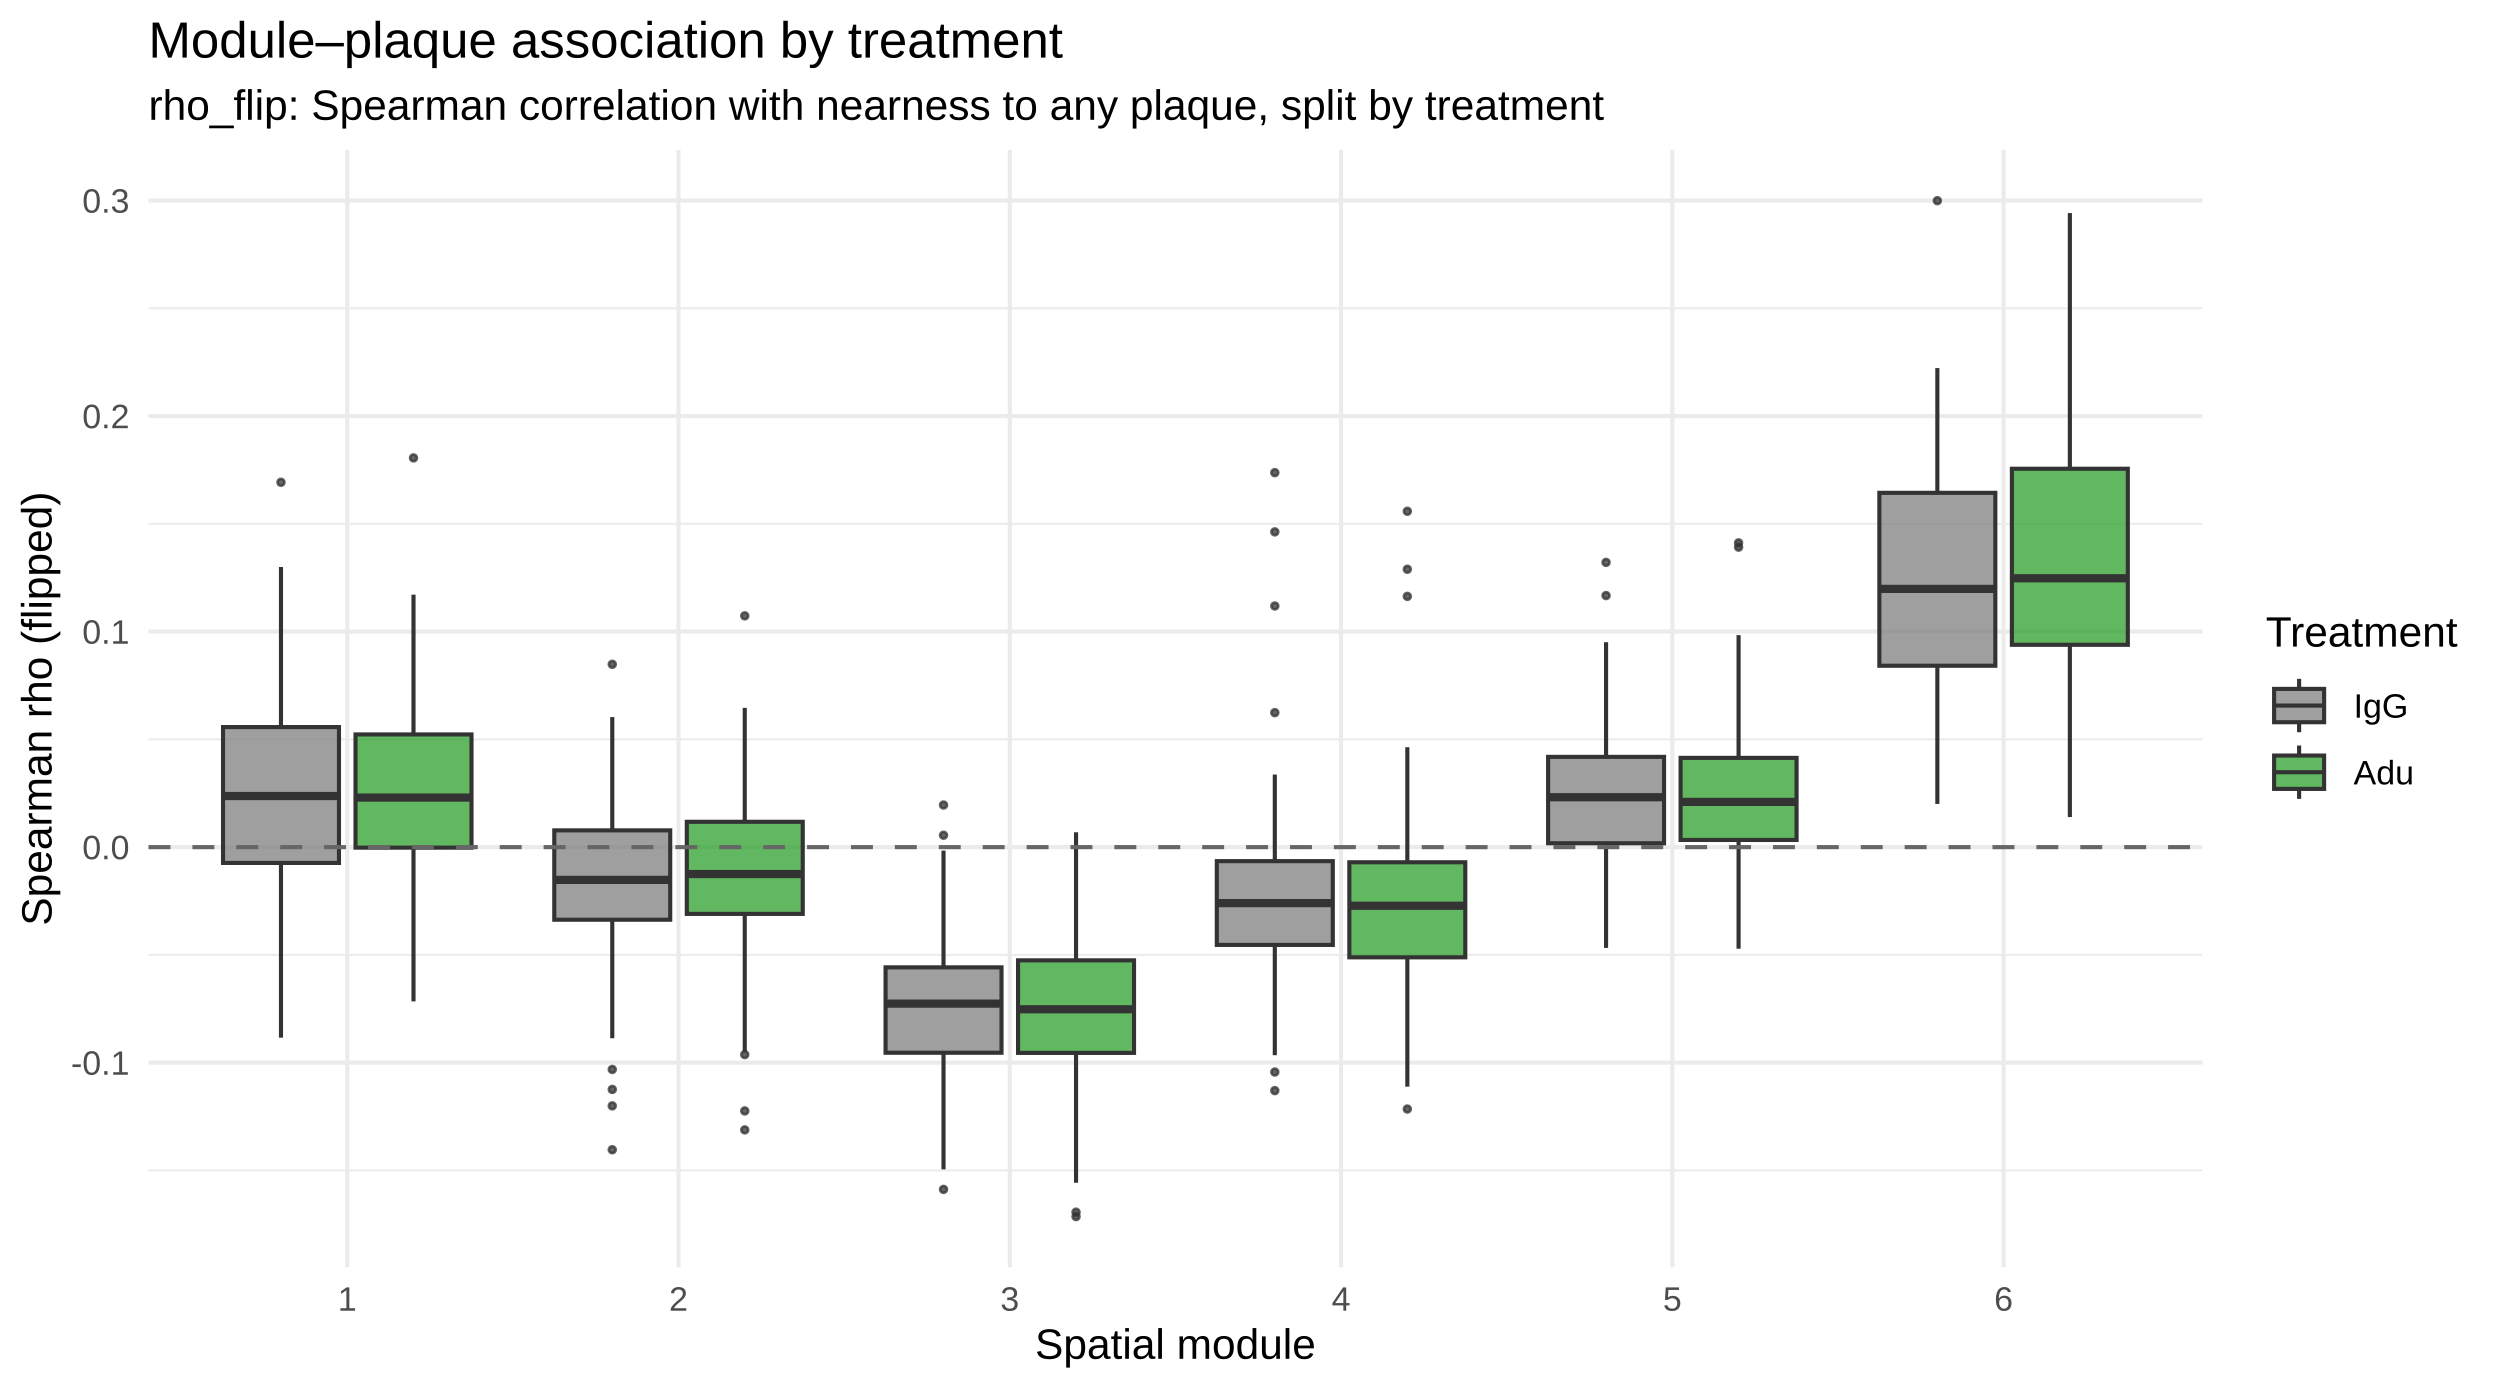
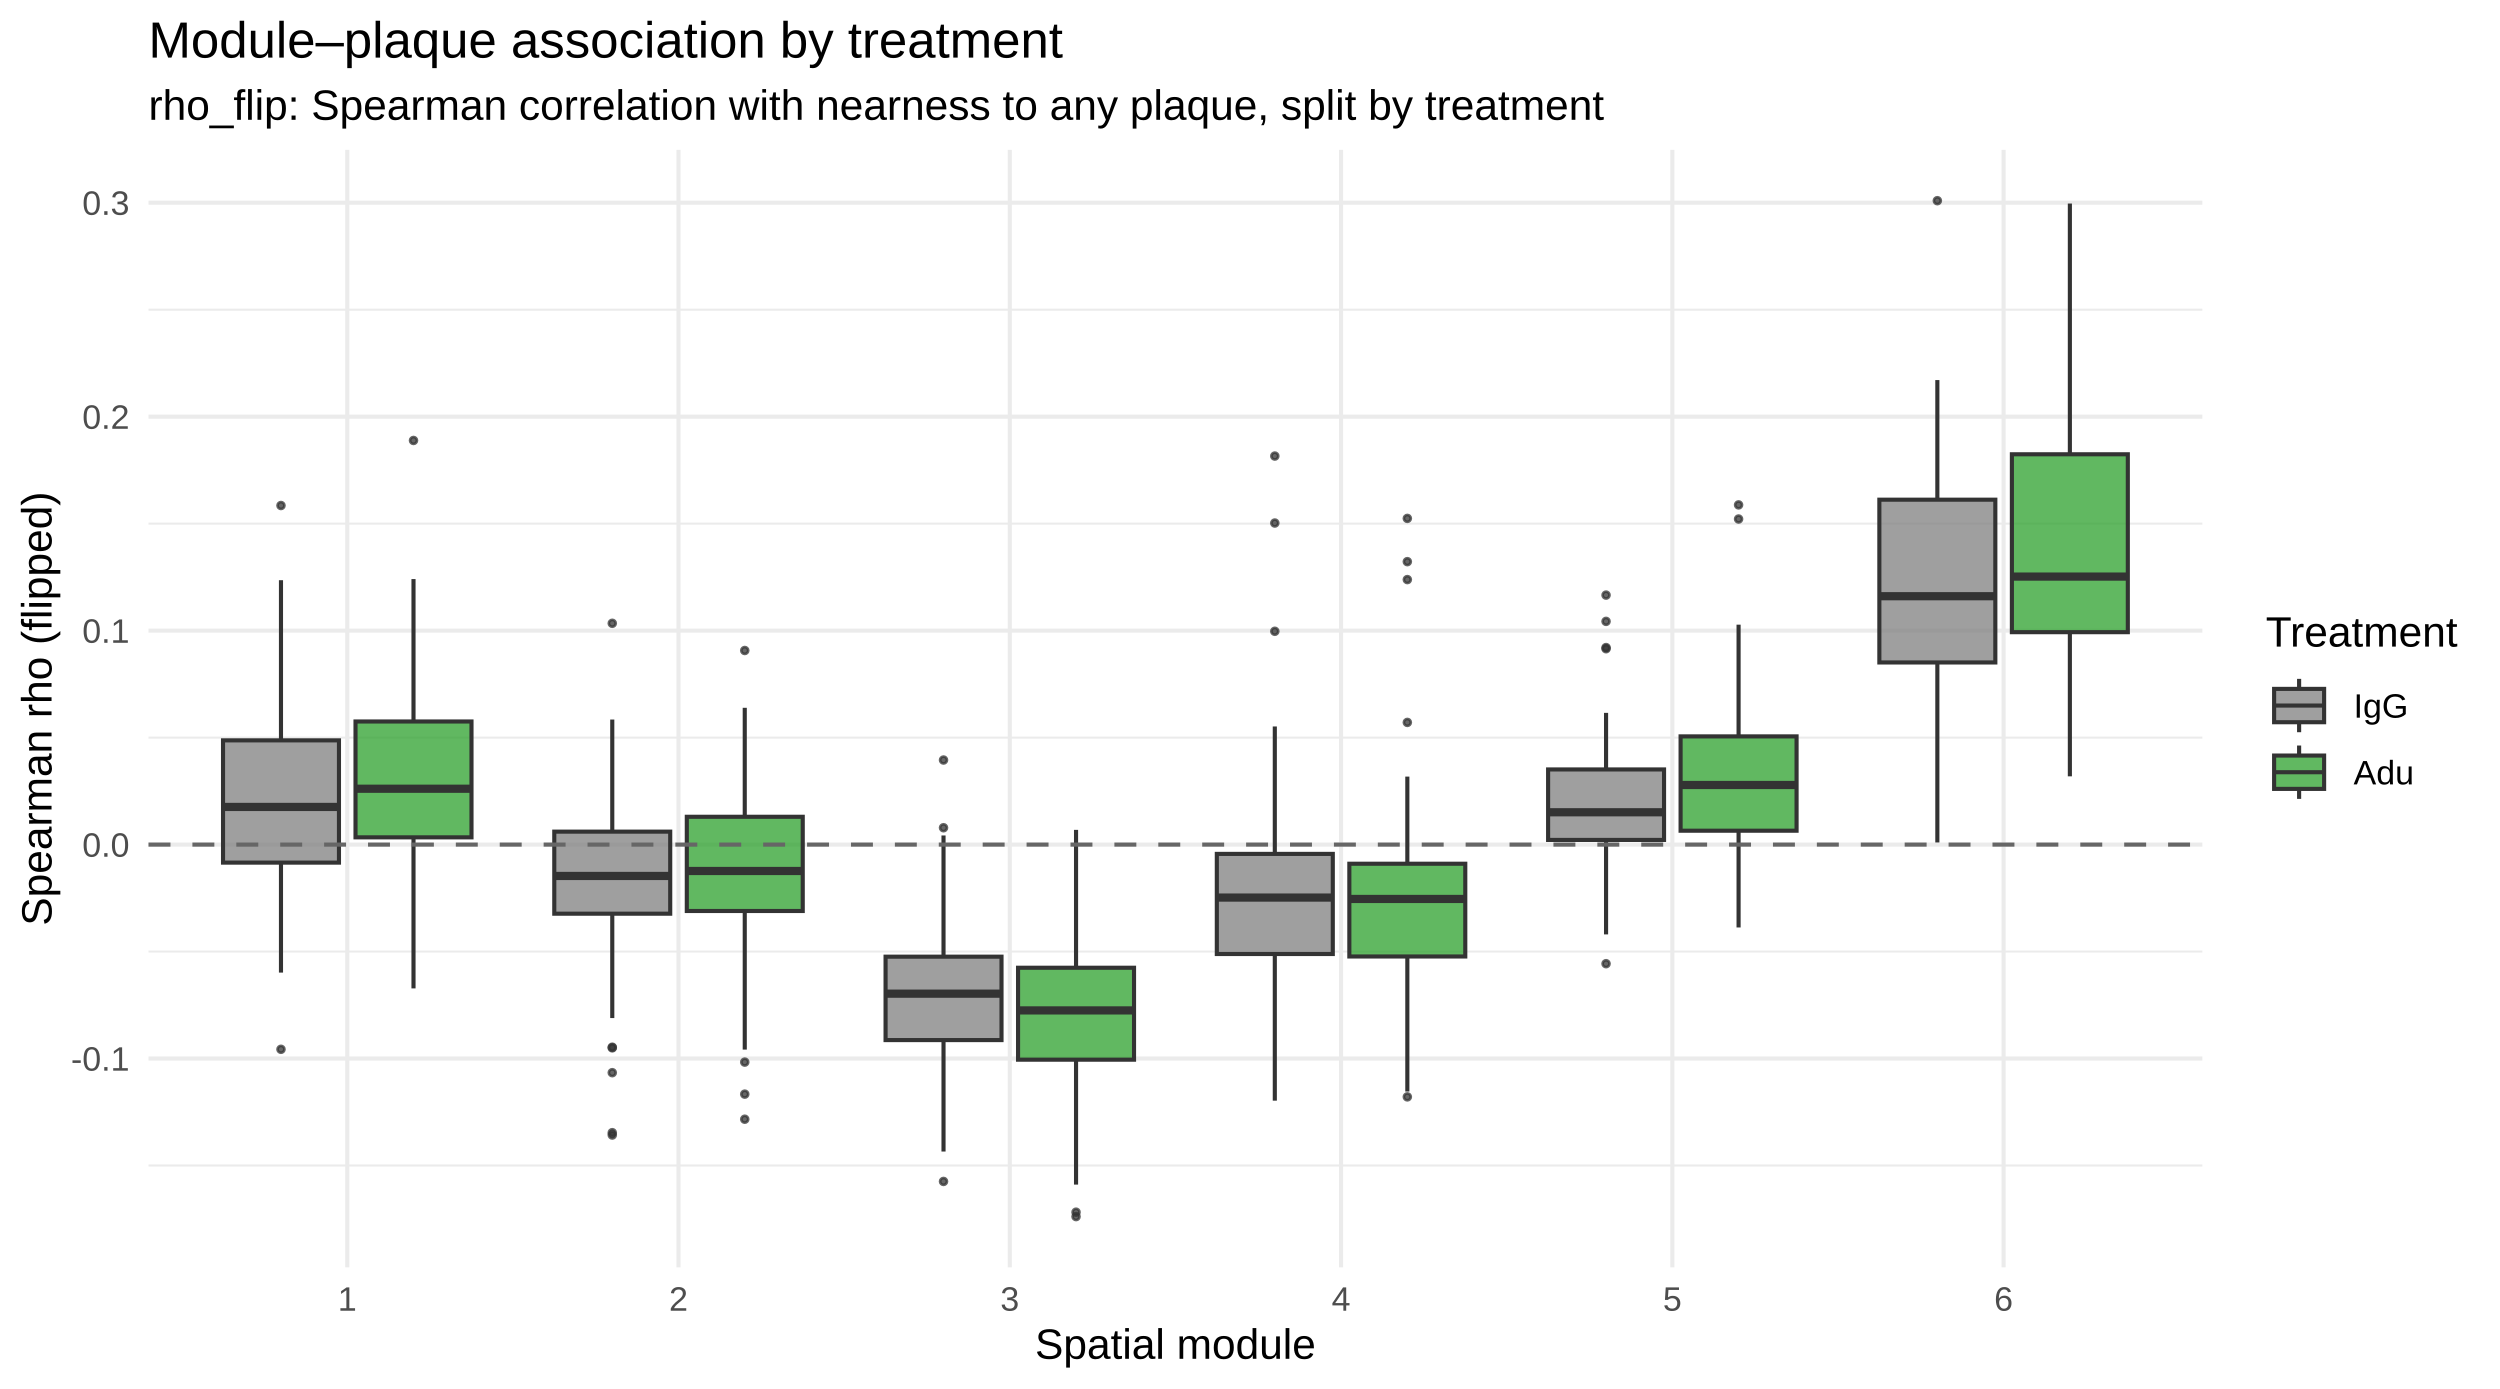
<svg xmlns="http://www.w3.org/2000/svg" width="648.00pt" height="360.00pt" viewBox="0 0 648.00 360.00">
  <g class="svglite">
    <defs>
      <style type="text/css">
    .svglite line, .svglite polyline, .svglite polygon, .svglite path, .svglite rect, .svglite circle {
      fill: none;
      stroke: #000000;
      stroke-linecap: round;
      stroke-linejoin: round;
      stroke-miterlimit: 10.00;
    }
    .svglite text {
      white-space: pre;
    }
    .svglite g.glyphgroup path {
      fill: inherit;
      stroke: none;
    }
  </style>
    </defs>
    <rect width="100%" height="100%" style="stroke: none; fill: #FFFFFF;" />
    <defs>
      <clipPath id="cpMC4wMHw2NDguMDB8MC4wMHwzNjAuMDA=">
        <rect x="0.00" y="0.00" width="648.00" height="360.00" />
      </clipPath>
    </defs>
    <g clip-path="url(#cpMC4wMHw2NDguMDB8MC4wMHwzNjAuMDA=)">
      <rect x="0.00" y="0.00" width="648.00" height="360.00" style="stroke-width: 1.07; stroke: none; fill: #FFFFFF;" />
    </g>
    <defs>
      <clipPath id="cpMzguNDl8NTcwLjg1fDM4Ljg1fDMyOC41MA==">
        <rect x="38.49" y="38.85" width="532.37" height="289.65" />
      </clipPath>
    </defs>
    <g clip-path="url(#cpMzguNDl8NTcwLjg1fDM4Ljg1fDMyOC41MA==)">
-       <polyline points="38.49,303.36 570.85,303.36 " style="stroke-width: 0.53; stroke: #EBEBEB; stroke-linecap: butt;" />
-       <polyline points="38.49,247.50 570.85,247.50 " style="stroke-width: 0.53; stroke: #EBEBEB; stroke-linecap: butt;" />
-       <polyline points="38.49,191.64 570.85,191.64 " style="stroke-width: 0.53; stroke: #EBEBEB; stroke-linecap: butt;" />
-       <polyline points="38.49,135.77 570.85,135.77 " style="stroke-width: 0.53; stroke: #EBEBEB; stroke-linecap: butt;" />
-       <polyline points="38.49,79.91 570.85,79.91 " style="stroke-width: 0.53; stroke: #EBEBEB; stroke-linecap: butt;" />
-       <polyline points="38.49,275.43 570.85,275.43 " style="stroke-width: 1.07; stroke: #EBEBEB; stroke-linecap: butt;" />
-       <polyline points="38.49,219.57 570.85,219.57 " style="stroke-width: 1.07; stroke: #EBEBEB; stroke-linecap: butt;" />
-       <polyline points="38.49,163.70 570.85,163.70 " style="stroke-width: 1.07; stroke: #EBEBEB; stroke-linecap: butt;" />
-       <polyline points="38.49,107.84 570.85,107.84 " style="stroke-width: 1.07; stroke: #EBEBEB; stroke-linecap: butt;" />
-       <polyline points="38.49,51.98 570.85,51.98 " style="stroke-width: 1.07; stroke: #EBEBEB; stroke-linecap: butt;" />
+       <polyline points="38.49,302.10 570.85,302.10 " style="stroke-width: 0.53; stroke: #EBEBEB; stroke-linecap: butt;" />
+       <polyline points="38.49,246.64 570.85,246.64 " style="stroke-width: 0.53; stroke: #EBEBEB; stroke-linecap: butt;" />
+       <polyline points="38.49,191.19 570.85,191.19 " style="stroke-width: 0.53; stroke: #EBEBEB; stroke-linecap: butt;" />
+       <polyline points="38.49,135.73 570.85,135.73 " style="stroke-width: 0.53; stroke: #EBEBEB; stroke-linecap: butt;" />
+       <polyline points="38.49,80.27 570.85,80.27 " style="stroke-width: 0.53; stroke: #EBEBEB; stroke-linecap: butt;" />
+       <polyline points="38.49,274.37 570.85,274.37 " style="stroke-width: 1.07; stroke: #EBEBEB; stroke-linecap: butt;" />
+       <polyline points="38.49,218.92 570.85,218.92 " style="stroke-width: 1.07; stroke: #EBEBEB; stroke-linecap: butt;" />
+       <polyline points="38.49,163.46 570.85,163.46 " style="stroke-width: 1.07; stroke: #EBEBEB; stroke-linecap: butt;" />
+       <polyline points="38.49,108.00 570.85,108.00 " style="stroke-width: 1.07; stroke: #EBEBEB; stroke-linecap: butt;" />
+       <polyline points="38.49,52.54 570.85,52.54 " style="stroke-width: 1.07; stroke: #EBEBEB; stroke-linecap: butt;" />
      <polyline points="90.01,328.50 90.01,38.85 " style="stroke-width: 1.07; stroke: #EBEBEB; stroke-linecap: butt;" />
      <polyline points="175.87,328.50 175.87,38.85 " style="stroke-width: 1.07; stroke: #EBEBEB; stroke-linecap: butt;" />
      <polyline points="261.74,328.50 261.74,38.85 " style="stroke-width: 1.07; stroke: #EBEBEB; stroke-linecap: butt;" />
      <polyline points="347.60,328.50 347.60,38.85 " style="stroke-width: 1.07; stroke: #EBEBEB; stroke-linecap: butt;" />
      <polyline points="433.47,328.50 433.47,38.85 " style="stroke-width: 1.07; stroke: #EBEBEB; stroke-linecap: butt;" />
      <polyline points="519.33,328.50 519.33,38.85 " style="stroke-width: 1.07; stroke: #EBEBEB; stroke-linecap: butt;" />
-       <circle cx="72.83" cy="125.01" r="0.89" style="stroke-width: 0.71; stroke: #333333; stroke-opacity: 0.75; fill: #333333; fill-opacity: 0.75;" />
-       <line x1="72.83" y1="188.46" x2="72.83" y2="146.97" style="stroke-width: 1.07; stroke: #333333; stroke-linecap: butt;" />
-       <line x1="72.83" y1="223.67" x2="72.83" y2="268.97" style="stroke-width: 1.07; stroke: #333333; stroke-linecap: butt;" />
-       <polygon points="57.81,188.46 57.81,223.67 87.86,223.67 87.86,188.46 57.81,188.46 " style="stroke-width: 1.07; stroke: #333333; stroke-linecap: butt; stroke-linejoin: miter; fill: #7F7F7F; fill-opacity: 0.75;" />
-       <line x1="57.81" y1="206.33" x2="87.86" y2="206.33" style="stroke-width: 2.13; stroke: #333333; stroke-linecap: butt; stroke-linejoin: miter;" />
-       <circle cx="107.18" cy="118.69" r="0.89" style="stroke-width: 0.71; stroke: #333333; stroke-opacity: 0.75; fill: #333333; fill-opacity: 0.75;" />
-       <line x1="107.18" y1="190.37" x2="107.18" y2="154.14" style="stroke-width: 1.07; stroke: #333333; stroke-linecap: butt;" />
-       <line x1="107.18" y1="219.71" x2="107.18" y2="259.57" style="stroke-width: 1.07; stroke: #333333; stroke-linecap: butt;" />
-       <polygon points="92.15,190.37 92.15,219.71 122.21,219.71 122.21,190.37 92.15,190.37 " style="stroke-width: 1.07; stroke: #333333; stroke-linecap: butt; stroke-linejoin: miter; fill: #2CA02C; fill-opacity: 0.75;" />
-       <line x1="92.15" y1="206.73" x2="122.21" y2="206.73" style="stroke-width: 2.13; stroke: #333333; stroke-linecap: butt; stroke-linejoin: miter;" />
-       <circle cx="158.70" cy="298.01" r="0.89" style="stroke-width: 0.71; stroke: #333333; stroke-opacity: 0.75; fill: #333333; fill-opacity: 0.75;" />
-       <circle cx="158.70" cy="286.64" r="0.89" style="stroke-width: 0.71; stroke: #333333; stroke-opacity: 0.75; fill: #333333; fill-opacity: 0.75;" />
-       <circle cx="158.70" cy="282.38" r="0.89" style="stroke-width: 0.71; stroke: #333333; stroke-opacity: 0.75; fill: #333333; fill-opacity: 0.75;" />
-       <circle cx="158.70" cy="277.20" r="0.89" style="stroke-width: 0.71; stroke: #333333; stroke-opacity: 0.75; fill: #333333; fill-opacity: 0.75;" />
-       <circle cx="158.70" cy="172.18" r="0.89" style="stroke-width: 0.71; stroke: #333333; stroke-opacity: 0.75; fill: #333333; fill-opacity: 0.75;" />
-       <line x1="158.70" y1="215.23" x2="158.70" y2="185.87" style="stroke-width: 1.07; stroke: #333333; stroke-linecap: butt;" />
-       <line x1="158.70" y1="238.39" x2="158.70" y2="269.12" style="stroke-width: 1.07; stroke: #333333; stroke-linecap: butt;" />
-       <polygon points="143.67,215.23 143.67,238.39 173.72,238.39 173.72,215.23 143.67,215.23 " style="stroke-width: 1.07; stroke: #333333; stroke-linecap: butt; stroke-linejoin: miter; fill: #7F7F7F; fill-opacity: 0.75;" />
-       <line x1="143.67" y1="228.07" x2="173.72" y2="228.07" style="stroke-width: 2.13; stroke: #333333; stroke-linecap: butt; stroke-linejoin: miter;" />
-       <circle cx="193.04" cy="287.95" r="0.89" style="stroke-width: 0.71; stroke: #333333; stroke-opacity: 0.75; fill: #333333; fill-opacity: 0.75;" />
-       <circle cx="193.04" cy="292.87" r="0.89" style="stroke-width: 0.71; stroke: #333333; stroke-opacity: 0.75; fill: #333333; fill-opacity: 0.75;" />
-       <circle cx="193.04" cy="273.35" r="0.89" style="stroke-width: 0.71; stroke: #333333; stroke-opacity: 0.75; fill: #333333; fill-opacity: 0.75;" />
-       <circle cx="193.04" cy="159.63" r="0.89" style="stroke-width: 0.71; stroke: #333333; stroke-opacity: 0.75; fill: #333333; fill-opacity: 0.75;" />
-       <line x1="193.04" y1="213.01" x2="193.04" y2="183.48" style="stroke-width: 1.07; stroke: #333333; stroke-linecap: butt;" />
-       <line x1="193.04" y1="236.88" x2="193.04" y2="272.58" style="stroke-width: 1.07; stroke: #333333; stroke-linecap: butt;" />
-       <polygon points="178.02,213.01 178.02,236.88 208.07,236.88 208.07,213.01 178.02,213.01 " style="stroke-width: 1.07; stroke: #333333; stroke-linecap: butt; stroke-linejoin: miter; fill: #2CA02C; fill-opacity: 0.75;" />
-       <line x1="178.02" y1="226.55" x2="208.07" y2="226.55" style="stroke-width: 2.13; stroke: #333333; stroke-linecap: butt; stroke-linejoin: miter;" />
-       <circle cx="244.56" cy="216.49" r="0.89" style="stroke-width: 0.71; stroke: #333333; stroke-opacity: 0.75; fill: #333333; fill-opacity: 0.75;" />
-       <circle cx="244.56" cy="308.29" r="0.89" style="stroke-width: 0.71; stroke: #333333; stroke-opacity: 0.75; fill: #333333; fill-opacity: 0.75;" />
-       <circle cx="244.56" cy="208.66" r="0.89" style="stroke-width: 0.71; stroke: #333333; stroke-opacity: 0.75; fill: #333333; fill-opacity: 0.75;" />
-       <line x1="244.56" y1="250.74" x2="244.56" y2="220.47" style="stroke-width: 1.07; stroke: #333333; stroke-linecap: butt;" />
-       <line x1="244.56" y1="272.87" x2="244.56" y2="303.09" style="stroke-width: 1.07; stroke: #333333; stroke-linecap: butt;" />
-       <polygon points="229.54,250.74 229.54,272.87 259.59,272.87 259.59,250.74 229.54,250.74 " style="stroke-width: 1.07; stroke: #333333; stroke-linecap: butt; stroke-linejoin: miter; fill: #7F7F7F; fill-opacity: 0.75;" />
-       <line x1="229.54" y1="260.14" x2="259.59" y2="260.14" style="stroke-width: 2.13; stroke: #333333; stroke-linecap: butt; stroke-linejoin: miter;" />
+       <circle cx="72.83" cy="131.03" r="0.89" style="stroke-width: 0.71; stroke: #333333; stroke-opacity: 0.75; fill: #333333; fill-opacity: 0.75;" />
+       <circle cx="72.83" cy="271.98" r="0.89" style="stroke-width: 0.71; stroke: #333333; stroke-opacity: 0.75; fill: #333333; fill-opacity: 0.75;" />
+       <line x1="72.83" y1="191.90" x2="72.83" y2="150.39" style="stroke-width: 1.07; stroke: #333333; stroke-linecap: butt;" />
+       <line x1="72.83" y1="223.59" x2="72.83" y2="252.09" style="stroke-width: 1.07; stroke: #333333; stroke-linecap: butt;" />
+       <polygon points="57.81,191.90 57.81,223.59 87.86,223.59 87.86,191.90 57.81,191.90 " style="stroke-width: 1.07; stroke: #333333; stroke-linecap: butt; stroke-linejoin: miter; fill: #7F7F7F; fill-opacity: 0.75;" />
+       <line x1="57.81" y1="209.16" x2="87.86" y2="209.16" style="stroke-width: 2.13; stroke: #333333; stroke-linecap: butt; stroke-linejoin: miter;" />
+       <circle cx="107.18" cy="114.17" r="0.89" style="stroke-width: 0.71; stroke: #333333; stroke-opacity: 0.75; fill: #333333; fill-opacity: 0.75;" />
+       <line x1="107.18" y1="187.01" x2="107.18" y2="150.09" style="stroke-width: 1.07; stroke: #333333; stroke-linecap: butt;" />
+       <line x1="107.18" y1="217.04" x2="107.18" y2="256.20" style="stroke-width: 1.07; stroke: #333333; stroke-linecap: butt;" />
+       <polygon points="92.15,187.01 92.15,217.04 122.21,217.04 122.21,187.01 92.15,187.01 " style="stroke-width: 1.07; stroke: #333333; stroke-linecap: butt; stroke-linejoin: miter; fill: #2CA02C; fill-opacity: 0.75;" />
+       <line x1="92.15" y1="204.44" x2="122.21" y2="204.44" style="stroke-width: 2.13; stroke: #333333; stroke-linecap: butt; stroke-linejoin: miter;" />
+       <circle cx="158.70" cy="293.59" r="0.89" style="stroke-width: 0.71; stroke: #333333; stroke-opacity: 0.75; fill: #333333; fill-opacity: 0.75;" />
+       <circle cx="158.70" cy="294.20" r="0.89" style="stroke-width: 0.71; stroke: #333333; stroke-opacity: 0.75; fill: #333333; fill-opacity: 0.75;" />
+       <circle cx="158.70" cy="271.60" r="0.89" style="stroke-width: 0.71; stroke: #333333; stroke-opacity: 0.75; fill: #333333; fill-opacity: 0.75;" />
+       <circle cx="158.70" cy="278.04" r="0.89" style="stroke-width: 0.71; stroke: #333333; stroke-opacity: 0.75; fill: #333333; fill-opacity: 0.75;" />
+       <circle cx="158.70" cy="271.44" r="0.89" style="stroke-width: 0.71; stroke: #333333; stroke-opacity: 0.75; fill: #333333; fill-opacity: 0.75;" />
+       <circle cx="158.70" cy="161.56" r="0.89" style="stroke-width: 0.71; stroke: #333333; stroke-opacity: 0.75; fill: #333333; fill-opacity: 0.75;" />
+       <line x1="158.70" y1="215.56" x2="158.70" y2="186.51" style="stroke-width: 1.07; stroke: #333333; stroke-linecap: butt;" />
+       <line x1="158.70" y1="236.83" x2="158.70" y2="263.89" style="stroke-width: 1.07; stroke: #333333; stroke-linecap: butt;" />
+       <polygon points="143.67,215.56 143.67,236.83 173.72,236.83 173.72,215.56 143.67,215.56 " style="stroke-width: 1.07; stroke: #333333; stroke-linecap: butt; stroke-linejoin: miter; fill: #7F7F7F; fill-opacity: 0.75;" />
+       <line x1="143.67" y1="227.05" x2="173.72" y2="227.05" style="stroke-width: 2.13; stroke: #333333; stroke-linecap: butt; stroke-linejoin: miter;" />
+       <circle cx="193.04" cy="290.10" r="0.89" style="stroke-width: 0.71; stroke: #333333; stroke-opacity: 0.75; fill: #333333; fill-opacity: 0.75;" />
+       <circle cx="193.04" cy="283.60" r="0.89" style="stroke-width: 0.71; stroke: #333333; stroke-opacity: 0.75; fill: #333333; fill-opacity: 0.75;" />
+       <circle cx="193.04" cy="275.30" r="0.89" style="stroke-width: 0.71; stroke: #333333; stroke-opacity: 0.75; fill: #333333; fill-opacity: 0.75;" />
+       <circle cx="193.04" cy="168.61" r="0.89" style="stroke-width: 0.71; stroke: #333333; stroke-opacity: 0.75; fill: #333333; fill-opacity: 0.75;" />
+       <line x1="193.04" y1="211.71" x2="193.04" y2="183.46" style="stroke-width: 1.07; stroke: #333333; stroke-linecap: butt;" />
+       <line x1="193.04" y1="236.13" x2="193.04" y2="272.06" style="stroke-width: 1.07; stroke: #333333; stroke-linecap: butt;" />
+       <polygon points="178.02,211.71 178.02,236.13 208.07,236.13 208.07,211.71 178.02,211.71 " style="stroke-width: 1.07; stroke: #333333; stroke-linecap: butt; stroke-linejoin: miter; fill: #2CA02C; fill-opacity: 0.75;" />
+       <line x1="178.02" y1="225.76" x2="208.07" y2="225.76" style="stroke-width: 2.13; stroke: #333333; stroke-linecap: butt; stroke-linejoin: miter;" />
+       <circle cx="244.56" cy="214.55" r="0.89" style="stroke-width: 0.71; stroke: #333333; stroke-opacity: 0.75; fill: #333333; fill-opacity: 0.75;" />
+       <circle cx="244.56" cy="306.23" r="0.89" style="stroke-width: 0.71; stroke: #333333; stroke-opacity: 0.75; fill: #333333; fill-opacity: 0.75;" />
+       <circle cx="244.56" cy="197.00" r="0.89" style="stroke-width: 0.71; stroke: #333333; stroke-opacity: 0.75; fill: #333333; fill-opacity: 0.75;" />
+       <line x1="244.56" y1="247.97" x2="244.56" y2="216.55" style="stroke-width: 1.07; stroke: #333333; stroke-linecap: butt;" />
+       <line x1="244.56" y1="269.59" x2="244.56" y2="298.47" style="stroke-width: 1.07; stroke: #333333; stroke-linecap: butt;" />
+       <polygon points="229.54,247.97 229.54,269.59 259.59,269.59 259.59,247.97 229.54,247.97 " style="stroke-width: 1.07; stroke: #333333; stroke-linecap: butt; stroke-linejoin: miter; fill: #7F7F7F; fill-opacity: 0.75;" />
+       <line x1="229.54" y1="257.56" x2="259.59" y2="257.56" style="stroke-width: 2.13; stroke: #333333; stroke-linecap: butt; stroke-linejoin: miter;" />
+       <circle cx="278.91" cy="315.34" r="0.89" style="stroke-width: 0.71; stroke: #333333; stroke-opacity: 0.75; fill: #333333; fill-opacity: 0.75;" />
      <circle cx="278.91" cy="314.20" r="0.89" style="stroke-width: 0.71; stroke: #333333; stroke-opacity: 0.75; fill: #333333; fill-opacity: 0.75;" />
-       <circle cx="278.91" cy="315.34" r="0.89" style="stroke-width: 0.71; stroke: #333333; stroke-opacity: 0.75; fill: #333333; fill-opacity: 0.75;" />
-       <line x1="278.91" y1="248.92" x2="278.91" y2="215.72" style="stroke-width: 1.07; stroke: #333333; stroke-linecap: butt;" />
-       <line x1="278.91" y1="272.91" x2="278.91" y2="306.56" style="stroke-width: 1.07; stroke: #333333; stroke-linecap: butt;" />
-       <polygon points="263.88,248.92 263.88,272.91 293.94,272.91 293.94,248.92 263.88,248.92 " style="stroke-width: 1.07; stroke: #333333; stroke-linecap: butt; stroke-linejoin: miter; fill: #2CA02C; fill-opacity: 0.75;" />
-       <line x1="263.88" y1="261.60" x2="293.94" y2="261.60" style="stroke-width: 2.13; stroke: #333333; stroke-linecap: butt; stroke-linejoin: miter;" />
-       <circle cx="330.43" cy="184.72" r="0.89" style="stroke-width: 0.71; stroke: #333333; stroke-opacity: 0.75; fill: #333333; fill-opacity: 0.75;" />
-       <circle cx="330.43" cy="282.69" r="0.89" style="stroke-width: 0.71; stroke: #333333; stroke-opacity: 0.75; fill: #333333; fill-opacity: 0.75;" />
-       <circle cx="330.43" cy="122.51" r="0.89" style="stroke-width: 0.71; stroke: #333333; stroke-opacity: 0.75; fill: #333333; fill-opacity: 0.75;" />
-       <circle cx="330.43" cy="137.86" r="0.89" style="stroke-width: 0.71; stroke: #333333; stroke-opacity: 0.75; fill: #333333; fill-opacity: 0.75;" />
-       <circle cx="330.43" cy="277.87" r="0.89" style="stroke-width: 0.71; stroke: #333333; stroke-opacity: 0.75; fill: #333333; fill-opacity: 0.75;" />
-       <circle cx="330.43" cy="157.07" r="0.89" style="stroke-width: 0.71; stroke: #333333; stroke-opacity: 0.75; fill: #333333; fill-opacity: 0.75;" />
-       <line x1="330.43" y1="223.21" x2="330.43" y2="200.75" style="stroke-width: 1.07; stroke: #333333; stroke-linecap: butt;" />
-       <line x1="330.43" y1="244.92" x2="330.43" y2="273.50" style="stroke-width: 1.07; stroke: #333333; stroke-linecap: butt;" />
-       <polygon points="315.40,223.21 315.40,244.92 345.46,244.92 345.46,223.21 315.40,223.21 " style="stroke-width: 1.07; stroke: #333333; stroke-linecap: butt; stroke-linejoin: miter; fill: #7F7F7F; fill-opacity: 0.75;" />
-       <line x1="315.40" y1="234.09" x2="345.46" y2="234.09" style="stroke-width: 2.13; stroke: #333333; stroke-linecap: butt; stroke-linejoin: miter;" />
-       <circle cx="364.78" cy="287.46" r="0.89" style="stroke-width: 0.71; stroke: #333333; stroke-opacity: 0.75; fill: #333333; fill-opacity: 0.75;" />
-       <circle cx="364.78" cy="132.52" r="0.89" style="stroke-width: 0.71; stroke: #333333; stroke-opacity: 0.75; fill: #333333; fill-opacity: 0.75;" />
-       <circle cx="364.78" cy="147.55" r="0.89" style="stroke-width: 0.71; stroke: #333333; stroke-opacity: 0.75; fill: #333333; fill-opacity: 0.75;" />
-       <circle cx="364.78" cy="154.58" r="0.89" style="stroke-width: 0.71; stroke: #333333; stroke-opacity: 0.75; fill: #333333; fill-opacity: 0.75;" />
-       <line x1="364.78" y1="223.50" x2="364.78" y2="193.68" style="stroke-width: 1.07; stroke: #333333; stroke-linecap: butt;" />
-       <line x1="364.78" y1="248.14" x2="364.78" y2="281.67" style="stroke-width: 1.07; stroke: #333333; stroke-linecap: butt;" />
-       <polygon points="349.75,223.50 349.75,248.14 379.80,248.14 379.80,223.50 349.75,223.50 " style="stroke-width: 1.07; stroke: #333333; stroke-linecap: butt; stroke-linejoin: miter; fill: #2CA02C; fill-opacity: 0.75;" />
-       <line x1="349.75" y1="234.77" x2="379.80" y2="234.77" style="stroke-width: 2.13; stroke: #333333; stroke-linecap: butt; stroke-linejoin: miter;" />
-       <circle cx="416.29" cy="145.77" r="0.89" style="stroke-width: 0.71; stroke: #333333; stroke-opacity: 0.75; fill: #333333; fill-opacity: 0.75;" />
-       <circle cx="416.29" cy="154.37" r="0.89" style="stroke-width: 0.71; stroke: #333333; stroke-opacity: 0.75; fill: #333333; fill-opacity: 0.75;" />
-       <line x1="416.29" y1="196.18" x2="416.29" y2="166.46" style="stroke-width: 1.07; stroke: #333333; stroke-linecap: butt;" />
-       <line x1="416.29" y1="218.57" x2="416.29" y2="245.71" style="stroke-width: 1.07; stroke: #333333; stroke-linecap: butt;" />
-       <polygon points="401.27,196.18 401.27,218.57 431.32,218.57 431.32,196.18 401.27,196.18 " style="stroke-width: 1.07; stroke: #333333; stroke-linecap: butt; stroke-linejoin: miter; fill: #7F7F7F; fill-opacity: 0.75;" />
-       <line x1="401.27" y1="206.64" x2="431.32" y2="206.64" style="stroke-width: 2.13; stroke: #333333; stroke-linecap: butt; stroke-linejoin: miter;" />
-       <circle cx="450.64" cy="140.71" r="0.89" style="stroke-width: 0.71; stroke: #333333; stroke-opacity: 0.75; fill: #333333; fill-opacity: 0.75;" />
-       <circle cx="450.64" cy="141.82" r="0.89" style="stroke-width: 0.71; stroke: #333333; stroke-opacity: 0.75; fill: #333333; fill-opacity: 0.75;" />
-       <line x1="450.64" y1="196.44" x2="450.64" y2="164.63" style="stroke-width: 1.07; stroke: #333333; stroke-linecap: butt;" />
-       <line x1="450.64" y1="217.72" x2="450.64" y2="245.91" style="stroke-width: 1.07; stroke: #333333; stroke-linecap: butt;" />
-       <polygon points="435.61,196.44 435.61,217.72 465.67,217.72 465.67,196.44 435.61,196.44 " style="stroke-width: 1.07; stroke: #333333; stroke-linecap: butt; stroke-linejoin: miter; fill: #2CA02C; fill-opacity: 0.75;" />
-       <line x1="435.61" y1="207.85" x2="465.67" y2="207.85" style="stroke-width: 2.13; stroke: #333333; stroke-linecap: butt; stroke-linejoin: miter;" />
+       <line x1="278.91" y1="250.84" x2="278.91" y2="215.10" style="stroke-width: 1.07; stroke: #333333; stroke-linecap: butt;" />
+       <line x1="278.91" y1="274.67" x2="278.91" y2="307.05" style="stroke-width: 1.07; stroke: #333333; stroke-linecap: butt;" />
+       <polygon points="263.88,250.84 263.88,274.67 293.94,274.67 293.94,250.84 263.88,250.84 " style="stroke-width: 1.07; stroke: #333333; stroke-linecap: butt; stroke-linejoin: miter; fill: #2CA02C; fill-opacity: 0.75;" />
+       <line x1="263.88" y1="261.90" x2="293.94" y2="261.90" style="stroke-width: 2.13; stroke: #333333; stroke-linecap: butt; stroke-linejoin: miter;" />
+       <circle cx="330.43" cy="118.21" r="0.89" style="stroke-width: 0.71; stroke: #333333; stroke-opacity: 0.75; fill: #333333; fill-opacity: 0.75;" />
+       <circle cx="330.43" cy="135.57" r="0.89" style="stroke-width: 0.71; stroke: #333333; stroke-opacity: 0.75; fill: #333333; fill-opacity: 0.75;" />
+       <circle cx="330.43" cy="163.63" r="0.89" style="stroke-width: 0.71; stroke: #333333; stroke-opacity: 0.75; fill: #333333; fill-opacity: 0.75;" />
+       <line x1="330.43" y1="221.33" x2="330.43" y2="188.30" style="stroke-width: 1.07; stroke: #333333; stroke-linecap: butt;" />
+       <line x1="330.43" y1="247.28" x2="330.43" y2="285.30" style="stroke-width: 1.07; stroke: #333333; stroke-linecap: butt;" />
+       <polygon points="315.40,221.33 315.40,247.28 345.46,247.28 345.46,221.33 315.40,221.33 " style="stroke-width: 1.07; stroke: #333333; stroke-linecap: butt; stroke-linejoin: miter; fill: #7F7F7F; fill-opacity: 0.75;" />
+       <line x1="315.40" y1="232.65" x2="345.46" y2="232.65" style="stroke-width: 2.13; stroke: #333333; stroke-linecap: butt; stroke-linejoin: miter;" />
+       <circle cx="364.78" cy="187.25" r="0.89" style="stroke-width: 0.71; stroke: #333333; stroke-opacity: 0.75; fill: #333333; fill-opacity: 0.75;" />
+       <circle cx="364.78" cy="284.31" r="0.89" style="stroke-width: 0.71; stroke: #333333; stroke-opacity: 0.75; fill: #333333; fill-opacity: 0.75;" />
+       <circle cx="364.78" cy="134.37" r="0.89" style="stroke-width: 0.71; stroke: #333333; stroke-opacity: 0.75; fill: #333333; fill-opacity: 0.75;" />
+       <circle cx="364.78" cy="145.58" r="0.89" style="stroke-width: 0.71; stroke: #333333; stroke-opacity: 0.75; fill: #333333; fill-opacity: 0.75;" />
+       <circle cx="364.78" cy="150.23" r="0.89" style="stroke-width: 0.71; stroke: #333333; stroke-opacity: 0.75; fill: #333333; fill-opacity: 0.75;" />
+       <line x1="364.78" y1="223.88" x2="364.78" y2="201.29" style="stroke-width: 1.07; stroke: #333333; stroke-linecap: butt;" />
+       <line x1="364.78" y1="247.92" x2="364.78" y2="282.92" style="stroke-width: 1.07; stroke: #333333; stroke-linecap: butt;" />
+       <polygon points="349.75,223.88 349.75,247.92 379.80,247.92 379.80,223.88 349.75,223.88 " style="stroke-width: 1.07; stroke: #333333; stroke-linecap: butt; stroke-linejoin: miter; fill: #2CA02C; fill-opacity: 0.75;" />
+       <line x1="349.75" y1="233.01" x2="379.80" y2="233.01" style="stroke-width: 2.13; stroke: #333333; stroke-linecap: butt; stroke-linejoin: miter;" />
+       <circle cx="416.29" cy="154.25" r="0.89" style="stroke-width: 0.71; stroke: #333333; stroke-opacity: 0.75; fill: #333333; fill-opacity: 0.75;" />
+       <circle cx="416.29" cy="167.85" r="0.89" style="stroke-width: 0.71; stroke: #333333; stroke-opacity: 0.75; fill: #333333; fill-opacity: 0.75;" />
+       <circle cx="416.29" cy="249.79" r="0.89" style="stroke-width: 0.71; stroke: #333333; stroke-opacity: 0.75; fill: #333333; fill-opacity: 0.75;" />
+       <circle cx="416.29" cy="161.06" r="0.89" style="stroke-width: 0.71; stroke: #333333; stroke-opacity: 0.75; fill: #333333; fill-opacity: 0.75;" />
+       <circle cx="416.29" cy="168.15" r="0.89" style="stroke-width: 0.71; stroke: #333333; stroke-opacity: 0.75; fill: #333333; fill-opacity: 0.75;" />
+       <line x1="416.29" y1="199.44" x2="416.29" y2="184.78" style="stroke-width: 1.07; stroke: #333333; stroke-linecap: butt;" />
+       <line x1="416.29" y1="217.71" x2="416.29" y2="242.20" style="stroke-width: 1.07; stroke: #333333; stroke-linecap: butt;" />
+       <polygon points="401.27,199.44 401.27,217.71 431.32,217.71 431.32,199.44 401.27,199.44 " style="stroke-width: 1.07; stroke: #333333; stroke-linecap: butt; stroke-linejoin: miter; fill: #7F7F7F; fill-opacity: 0.75;" />
+       <line x1="401.27" y1="210.54" x2="431.32" y2="210.54" style="stroke-width: 2.13; stroke: #333333; stroke-linecap: butt; stroke-linejoin: miter;" />
+       <circle cx="450.64" cy="130.87" r="0.89" style="stroke-width: 0.71; stroke: #333333; stroke-opacity: 0.75; fill: #333333; fill-opacity: 0.75;" />
+       <circle cx="450.64" cy="134.53" r="0.89" style="stroke-width: 0.71; stroke: #333333; stroke-opacity: 0.75; fill: #333333; fill-opacity: 0.75;" />
+       <line x1="450.64" y1="190.87" x2="450.64" y2="161.92" style="stroke-width: 1.07; stroke: #333333; stroke-linecap: butt;" />
+       <line x1="450.64" y1="215.32" x2="450.64" y2="240.40" style="stroke-width: 1.07; stroke: #333333; stroke-linecap: butt;" />
+       <polygon points="435.61,190.87 435.61,215.32 465.67,215.32 465.67,190.87 435.61,190.87 " style="stroke-width: 1.07; stroke: #333333; stroke-linecap: butt; stroke-linejoin: miter; fill: #2CA02C; fill-opacity: 0.75;" />
+       <line x1="435.61" y1="203.47" x2="465.67" y2="203.47" style="stroke-width: 2.13; stroke: #333333; stroke-linecap: butt; stroke-linejoin: miter;" />
      <circle cx="502.16" cy="52.02" r="0.89" style="stroke-width: 0.71; stroke: #333333; stroke-opacity: 0.75; fill: #333333; fill-opacity: 0.75;" />
-       <line x1="502.16" y1="127.74" x2="502.16" y2="95.41" style="stroke-width: 1.07; stroke: #333333; stroke-linecap: butt;" />
-       <line x1="502.16" y1="172.56" x2="502.16" y2="208.38" style="stroke-width: 1.07; stroke: #333333; stroke-linecap: butt;" />
-       <polygon points="487.13,127.74 487.13,172.56 517.19,172.56 517.19,127.74 487.13,127.74 " style="stroke-width: 1.07; stroke: #333333; stroke-linecap: butt; stroke-linejoin: miter; fill: #7F7F7F; fill-opacity: 0.75;" />
-       <line x1="487.13" y1="152.64" x2="517.19" y2="152.64" style="stroke-width: 2.13; stroke: #333333; stroke-linecap: butt; stroke-linejoin: miter;" />
-       <line x1="536.51" y1="121.50" x2="536.51" y2="55.22" style="stroke-width: 1.07; stroke: #333333; stroke-linecap: butt;" />
-       <line x1="536.51" y1="167.13" x2="536.51" y2="211.79" style="stroke-width: 1.07; stroke: #333333; stroke-linecap: butt;" />
-       <polygon points="521.48,121.50 521.48,167.13 551.53,167.13 551.53,121.50 521.48,121.50 " style="stroke-width: 1.07; stroke: #333333; stroke-linecap: butt; stroke-linejoin: miter; fill: #2CA02C; fill-opacity: 0.75;" />
-       <line x1="521.48" y1="149.89" x2="551.53" y2="149.89" style="stroke-width: 2.13; stroke: #333333; stroke-linecap: butt; stroke-linejoin: miter;" />
-       <line x1="38.49" y1="219.57" x2="570.85" y2="219.57" style="stroke-width: 1.07; stroke: #666666; stroke-dasharray: 5.69,5.69; stroke-linecap: butt;" />
+       <line x1="502.16" y1="129.52" x2="502.16" y2="98.51" style="stroke-width: 1.07; stroke: #333333; stroke-linecap: butt;" />
+       <line x1="502.16" y1="171.71" x2="502.16" y2="218.36" style="stroke-width: 1.07; stroke: #333333; stroke-linecap: butt;" />
+       <polygon points="487.13,129.52 487.13,171.71 517.19,171.71 517.19,129.52 487.13,129.52 " style="stroke-width: 1.07; stroke: #333333; stroke-linecap: butt; stroke-linejoin: miter; fill: #7F7F7F; fill-opacity: 0.75;" />
+       <line x1="487.13" y1="154.54" x2="517.19" y2="154.54" style="stroke-width: 2.13; stroke: #333333; stroke-linecap: butt; stroke-linejoin: miter;" />
+       <line x1="536.51" y1="117.75" x2="536.51" y2="52.76" style="stroke-width: 1.07; stroke: #333333; stroke-linecap: butt;" />
+       <line x1="536.51" y1="163.86" x2="536.51" y2="201.23" style="stroke-width: 1.07; stroke: #333333; stroke-linecap: butt;" />
+       <polygon points="521.48,117.75 521.48,163.86 551.53,163.86 551.53,117.75 521.48,117.75 " style="stroke-width: 1.07; stroke: #333333; stroke-linecap: butt; stroke-linejoin: miter; fill: #2CA02C; fill-opacity: 0.75;" />
+       <line x1="521.48" y1="149.45" x2="551.53" y2="149.45" style="stroke-width: 2.13; stroke: #333333; stroke-linecap: butt; stroke-linejoin: miter;" />
+       <line x1="38.49" y1="218.92" x2="570.85" y2="218.92" style="stroke-width: 1.07; stroke: #666666; stroke-dasharray: 5.69,5.69; stroke-linecap: butt;" />
    </g>
    <g clip-path="url(#cpMC4wMHw2NDguMDB8MC4wMHwzNjAuMDA=)">
-       <text x="33.56" y="278.58" text-anchor="end" style="font-size: 8.80px;fill: #4D4D4D; font-family: &quot;Arial&quot;;" textLength="15.14px" lengthAdjust="spacingAndGlyphs">-0.1</text>
-       <text x="33.56" y="222.72" text-anchor="end" style="font-size: 8.80px;fill: #4D4D4D; font-family: &quot;Arial&quot;;" textLength="12.22px" lengthAdjust="spacingAndGlyphs">0.0</text>
-       <text x="33.56" y="166.85" text-anchor="end" style="font-size: 8.80px;fill: #4D4D4D; font-family: &quot;Arial&quot;;" textLength="12.22px" lengthAdjust="spacingAndGlyphs">0.1</text>
-       <text x="33.56" y="110.99" text-anchor="end" style="font-size: 8.80px;fill: #4D4D4D; font-family: &quot;Arial&quot;;" textLength="12.22px" lengthAdjust="spacingAndGlyphs">0.2</text>
-       <text x="33.56" y="55.13" text-anchor="end" style="font-size: 8.80px;fill: #4D4D4D; font-family: &quot;Arial&quot;;" textLength="12.22px" lengthAdjust="spacingAndGlyphs">0.3</text>
+       <text x="33.56" y="277.52" text-anchor="end" style="font-size: 8.80px;fill: #4D4D4D; font-family: &quot;Arial&quot;;" textLength="15.14px" lengthAdjust="spacingAndGlyphs">-0.1</text>
+       <text x="33.56" y="222.07" text-anchor="end" style="font-size: 8.80px;fill: #4D4D4D; font-family: &quot;Arial&quot;;" textLength="12.22px" lengthAdjust="spacingAndGlyphs">0.0</text>
+       <text x="33.56" y="166.61" text-anchor="end" style="font-size: 8.80px;fill: #4D4D4D; font-family: &quot;Arial&quot;;" textLength="12.22px" lengthAdjust="spacingAndGlyphs">0.1</text>
+       <text x="33.56" y="111.15" text-anchor="end" style="font-size: 8.80px;fill: #4D4D4D; font-family: &quot;Arial&quot;;" textLength="12.22px" lengthAdjust="spacingAndGlyphs">0.2</text>
+       <text x="33.56" y="55.69" text-anchor="end" style="font-size: 8.80px;fill: #4D4D4D; font-family: &quot;Arial&quot;;" textLength="12.22px" lengthAdjust="spacingAndGlyphs">0.3</text>
      <text x="90.01" y="339.74" text-anchor="middle" style="font-size: 8.80px;fill: #4D4D4D; font-family: &quot;Arial&quot;;" textLength="4.89px" lengthAdjust="spacingAndGlyphs">1</text>
      <text x="175.87" y="339.74" text-anchor="middle" style="font-size: 8.80px;fill: #4D4D4D; font-family: &quot;Arial&quot;;" textLength="4.89px" lengthAdjust="spacingAndGlyphs">2</text>
      <text x="261.74" y="339.74" text-anchor="middle" style="font-size: 8.80px;fill: #4D4D4D; font-family: &quot;Arial&quot;;" textLength="4.89px" lengthAdjust="spacingAndGlyphs">3</text>
      <text x="347.60" y="339.74" text-anchor="middle" style="font-size: 8.80px;fill: #4D4D4D; font-family: &quot;Arial&quot;;" textLength="4.89px" lengthAdjust="spacingAndGlyphs">4</text>
      <text x="433.47" y="339.74" text-anchor="middle" style="font-size: 8.80px;fill: #4D4D4D; font-family: &quot;Arial&quot;;" textLength="4.89px" lengthAdjust="spacingAndGlyphs">5</text>
      <text x="519.33" y="339.74" text-anchor="middle" style="font-size: 8.80px;fill: #4D4D4D; font-family: &quot;Arial&quot;;" textLength="4.89px" lengthAdjust="spacingAndGlyphs">6</text>
      <text x="304.67" y="352.20" text-anchor="middle" style="font-size: 11.00px; font-family: &quot;Arial&quot;;" textLength="72.81px" lengthAdjust="spacingAndGlyphs">Spatial module</text>
      <text transform="translate(13.36,183.68) rotate(-90)" text-anchor="middle" style="font-size: 11.00px; font-family: &quot;Arial&quot;;" textLength="112.56px" lengthAdjust="spacingAndGlyphs">Spearman rho (flipped)</text>
      <text x="587.29" y="167.60" style="font-size: 11.00px; font-family: &quot;Arial&quot;;" textLength="49.75px" lengthAdjust="spacingAndGlyphs">Treatment</text>
      <polyline points="595.93,189.79 595.93,187.20 " style="stroke-width: 1.07; stroke: #333333; stroke-linecap: butt; stroke-linejoin: miter;" />
      <polyline points="595.93,178.56 595.93,175.96 " style="stroke-width: 1.07; stroke: #333333; stroke-linecap: butt; stroke-linejoin: miter;" />
      <rect x="589.45" y="178.56" width="12.96" height="8.64" style="stroke-width: 1.07; stroke: #333333; stroke-linecap: butt; stroke-linejoin: miter; fill: #7F7F7F; fill-opacity: 0.75;" />
      <polyline points="589.45,182.88 602.41,182.88 " style="stroke-width: 1.07; stroke: #333333; stroke-linecap: butt; stroke-linejoin: miter;" />
      <polyline points="595.93,189.79 595.93,189.79 " style="stroke-width: 1.07; stroke: #333333; stroke-linecap: butt; stroke-linejoin: miter;" />
      <polyline points="595.93,175.96 595.93,175.96 " style="stroke-width: 1.07; stroke: #333333; stroke-linecap: butt; stroke-linejoin: miter;" />
      <polyline points="595.93,207.07 595.93,204.48 " style="stroke-width: 1.07; stroke: #333333; stroke-linecap: butt; stroke-linejoin: miter;" />
      <polyline points="595.93,195.84 595.93,193.24 " style="stroke-width: 1.07; stroke: #333333; stroke-linecap: butt; stroke-linejoin: miter;" />
      <rect x="589.45" y="195.84" width="12.96" height="8.64" style="stroke-width: 1.07; stroke: #333333; stroke-linecap: butt; stroke-linejoin: miter; fill: #2CA02C; fill-opacity: 0.75;" />
      <polyline points="589.45,200.16 602.41,200.16 " style="stroke-width: 1.07; stroke: #333333; stroke-linecap: butt; stroke-linejoin: miter;" />
      <polyline points="595.93,207.07 595.93,207.07 " style="stroke-width: 1.07; stroke: #333333; stroke-linecap: butt; stroke-linejoin: miter;" />
      <polyline points="595.93,193.24 595.93,193.24 " style="stroke-width: 1.07; stroke: #333333; stroke-linecap: butt; stroke-linejoin: miter;" />
      <text x="610.05" y="186.03" style="font-size: 8.80px; font-family: &quot;Arial&quot;;" textLength="14.17px" lengthAdjust="spacingAndGlyphs">IgG</text>
      <text x="610.05" y="203.31" style="font-size: 8.80px; font-family: &quot;Arial&quot;;" textLength="15.66px" lengthAdjust="spacingAndGlyphs">Adu</text>
      <text x="38.49" y="31.05" style="font-size: 11.00px; font-family: &quot;Arial&quot;;" textLength="377.53px" lengthAdjust="spacingAndGlyphs">rho_flip: Spearman correlation with nearness to any plaque, split by treatment</text>
      <text x="38.49" y="14.93" style="font-size: 13.20px; font-family: &quot;Arial&quot;;" textLength="236.64px" lengthAdjust="spacingAndGlyphs">Module–plaque association by treatment</text>
    </g>
  </g>
</svg>
